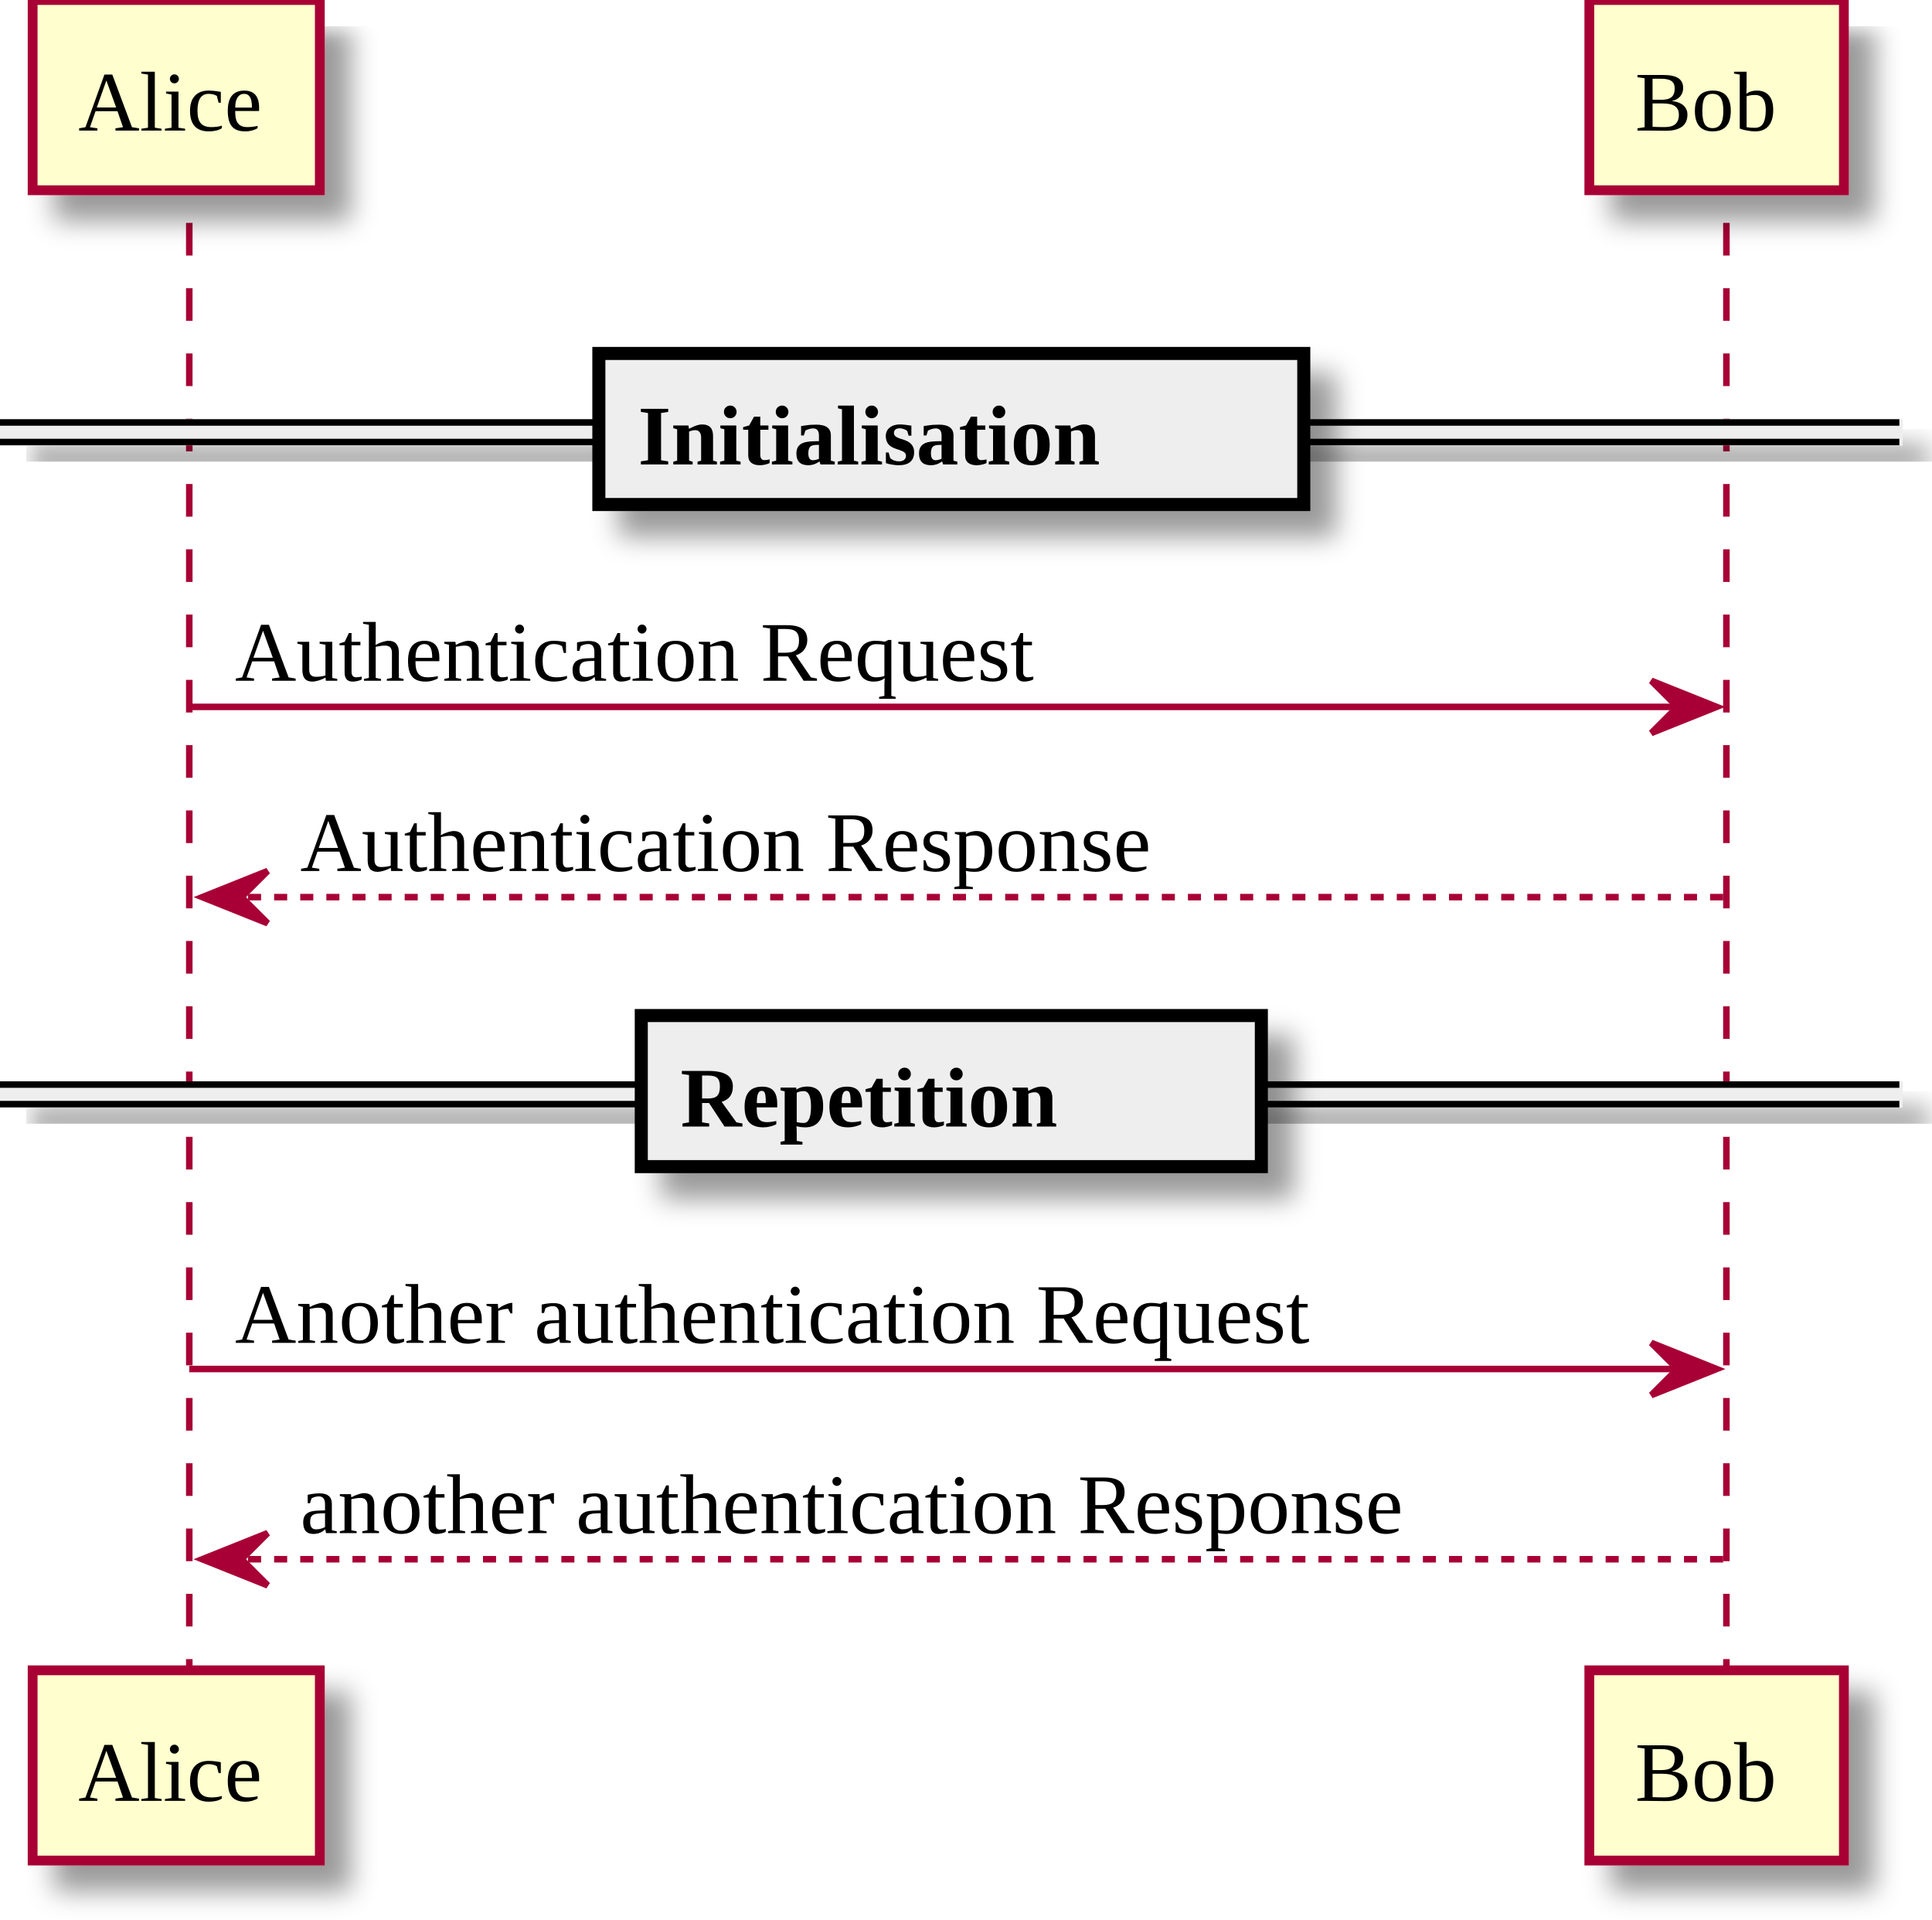
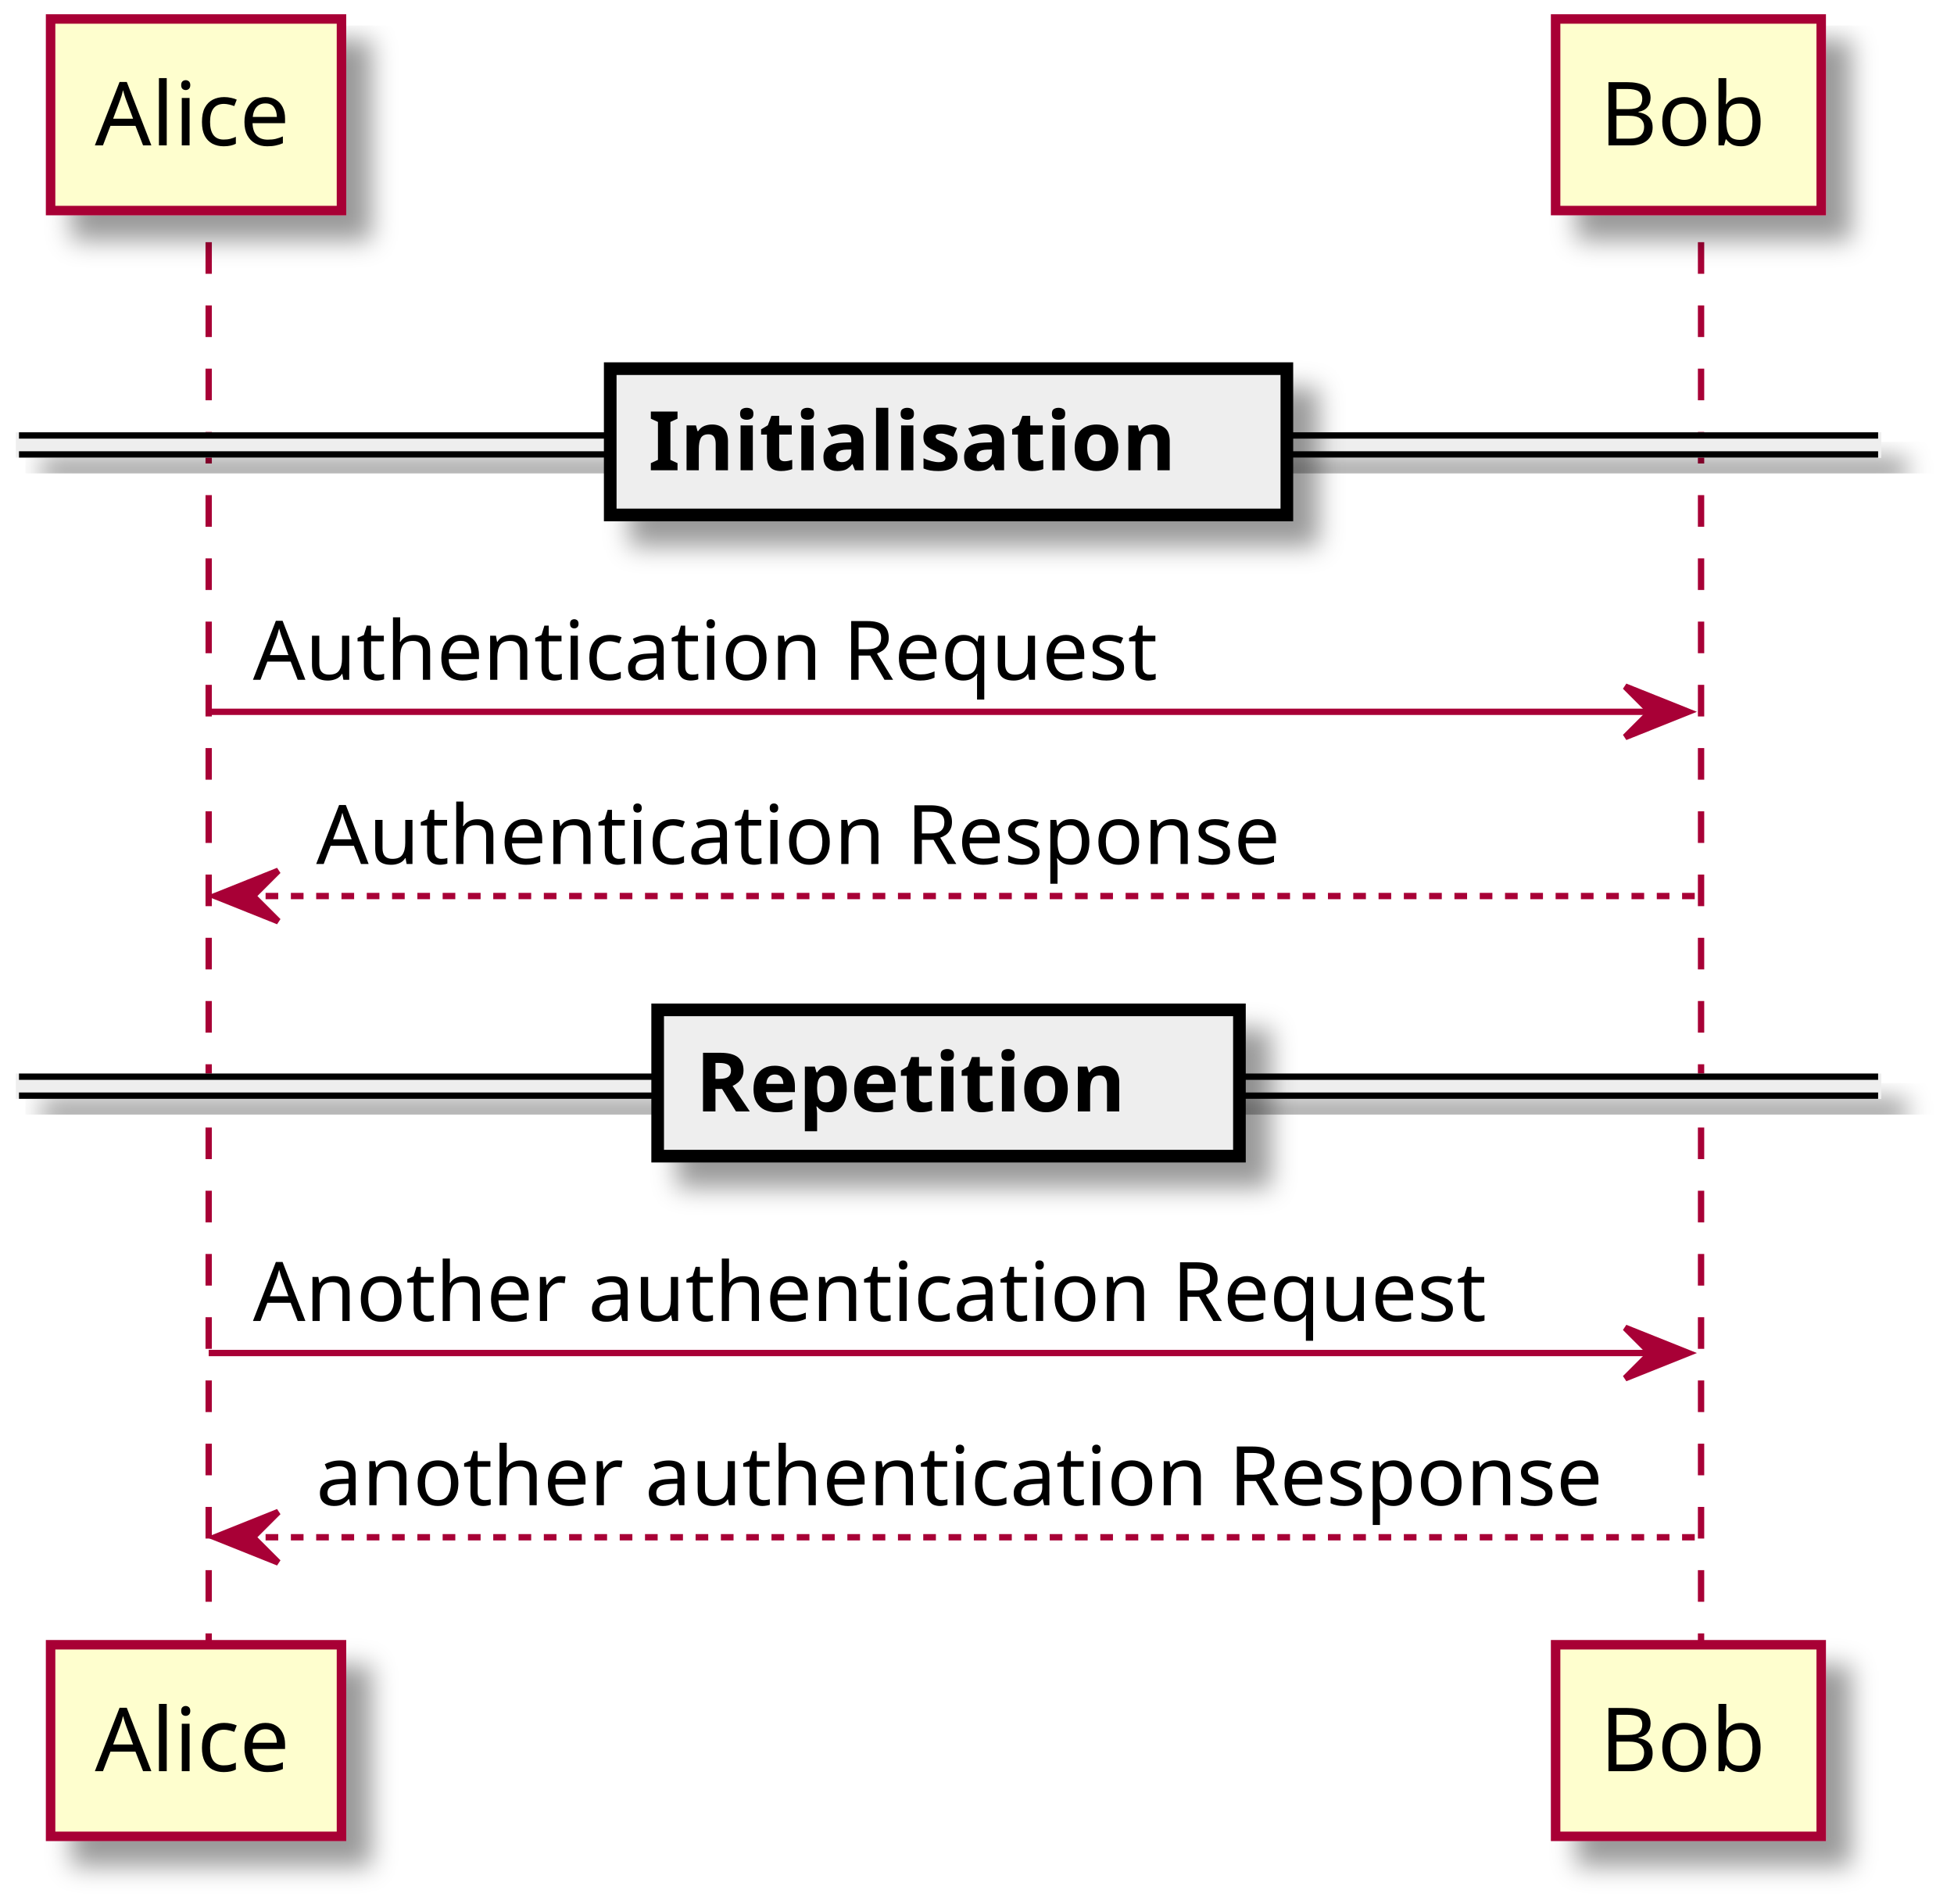
- <svg xmlns="http://www.w3.org/2000/svg" height="294pt" style="width:296px;height:294px;" version="1.1" viewBox="0 0 296 294" width="296pt">
+ <svg xmlns="http://www.w3.org/2000/svg" contentScriptType="application/ecmascript" contentStyleType="text/css" height="301px" preserveAspectRatio="none" style="width:309px;height:301px;" version="1.1" viewBox="0 0 309 301" width="309px" zoomAndPan="magnify">
  <defs>
-     <filter height="300%" id="f1" width="300%" x="-1" y="-1">
-       <feGaussianBlur result="blurOut" stdDeviation="2" />
+     <filter height="300%" id="f1ika39zuu98ll" width="300%" x="-1" y="-1">
+       <feGaussianBlur result="blurOut" stdDeviation="2.0" />
      <feColorMatrix in="blurOut" result="blurOut2" type="matrix" values="0 0 0 0 0 0 0 0 0 0 0 0 0 0 0 0 0 0 .4 0" />
-       <feOffset dx="4" dy="4" in="blurOut2" result="blurOut3" />
+       <feOffset dx="4.0" dy="4.0" in="blurOut2" result="blurOut3" />
      <feBlend in="SourceGraphic" in2="blurOut3" mode="normal" />
    </filter>
  </defs>
  <g>
-     <line style="stroke: #A80036; stroke-width: 1.0; stroke-dasharray: 5.0,5.0;" x1="29" x2="29" y1="34.141" y2="256.984" />
-     <line style="stroke: #A80036; stroke-width: 1.0; stroke-dasharray: 5.0,5.0;" x1="264.5" x2="264.5" y1="34.141" y2="256.984" />
-     <rect fill="#FEFECE" filter="url(#f1)" height="29.141" style="stroke: #A80036; stroke-width: 1.5;" width="44" x="5" y="0" />
-     <text fill="#000000" font-size="13" lengthAdjust="spacingAndGlyphs" textLength="30" x="12" y="20">Alice</text>
-     <rect fill="#FEFECE" filter="url(#f1)" height="29.141" style="stroke: #A80036; stroke-width: 1.5;" width="44" x="5" y="255.859" />
-     <text fill="#000000" font-size="13" lengthAdjust="spacingAndGlyphs" textLength="30" x="12" y="275.859">Alice</text>
-     <rect fill="#FEFECE" filter="url(#f1)" height="29.141" style="stroke: #A80036; stroke-width: 1.5;" width="39" x="243.5" y="0" />
-     <text fill="#000000" font-size="13" lengthAdjust="spacingAndGlyphs" textLength="25" x="250.5" y="20">Bob</text>
-     <rect fill="#FEFECE" filter="url(#f1)" height="29.141" style="stroke: #A80036; stroke-width: 1.5;" width="39" x="243.5" y="255.859" />
-     <text fill="#000000" font-size="13" lengthAdjust="spacingAndGlyphs" textLength="25" x="250.5" y="275.859">Bob</text>
-     <rect fill="#EEEEEE" filter="url(#f1)" height="3" style="stroke: #EEEEEE; stroke-width: 1.0;" width="291" x="0" y="64.711" />
-     <line style="stroke: #000000; stroke-width: 1.0;" x1="0" x2="291" y1="64.711" y2="64.711" />
-     <line style="stroke: #000000; stroke-width: 1.0;" x1="0" x2="291" y1="67.711" y2="67.711" />
-     <rect fill="#EEEEEE" filter="url(#f1)" height="23.141" style="stroke: #000000; stroke-width: 2.0;" width="108" x="91.75" y="54.141" />
-     <text fill="#000000" font-size="13" font-weight="bold" lengthAdjust="spacingAndGlyphs" textLength="89" x="97.75" y="71.141">Initialisation</text>
-     <line style="stroke: #A80036; stroke-width: 1.0;" x1="29" x2="259" y1="108.281" y2="108.281" />
-     <polygon fill="#A80036" points="253,104.281,263,108.281,253,112.281,257,108.281" style="stroke: #A80036; stroke-width: 1.0;" />
-     <text fill="#000000" font-size="13" lengthAdjust="spacingAndGlyphs" textLength="149" x="36" y="104.281">Authentication Request</text>
-     <line style="stroke: #A80036; stroke-width: 1.0; stroke-dasharray: 2.0,2.0;" x1="34" x2="264" y1="137.422" y2="137.422" />
-     <polygon fill="#A80036" points="41,133.422,31,137.422,41,141.422,37,137.422" style="stroke: #A80036; stroke-width: 1.0;" />
-     <text fill="#000000" font-size="13" lengthAdjust="spacingAndGlyphs" textLength="159" x="46" y="133.422">Authentication Response</text>
-     <rect fill="#EEEEEE" filter="url(#f1)" height="3" style="stroke: #EEEEEE; stroke-width: 1.0;" width="291" x="0" y="166.133" />
-     <line style="stroke: #000000; stroke-width: 1.0;" x1="0" x2="291" y1="166.133" y2="166.133" />
-     <line style="stroke: #000000; stroke-width: 1.0;" x1="0" x2="291" y1="169.133" y2="169.133" />
-     <rect fill="#EEEEEE" filter="url(#f1)" height="23.141" style="stroke: #000000; stroke-width: 2.0;" width="95" x="98.25" y="155.562" />
-     <text fill="#000000" font-size="13" font-weight="bold" lengthAdjust="spacingAndGlyphs" textLength="76" x="104.25" y="172.562">Repetition</text>
-     <line style="stroke: #A80036; stroke-width: 1.0;" x1="29" x2="259" y1="209.703" y2="209.703" />
-     <polygon fill="#A80036" points="253,205.703,263,209.703,253,213.703,257,209.703" style="stroke: #A80036; stroke-width: 1.0;" />
-     <text fill="#000000" font-size="13" lengthAdjust="spacingAndGlyphs" textLength="203" x="36" y="205.703">Another authentication Request</text>
-     <line style="stroke: #A80036; stroke-width: 1.0; stroke-dasharray: 2.0,2.0;" x1="34" x2="264" y1="238.844" y2="238.844" />
-     <polygon fill="#A80036" points="41,234.844,31,238.844,41,242.844,37,238.844" style="stroke: #A80036; stroke-width: 1.0;" />
-     <text fill="#000000" font-size="13" lengthAdjust="spacingAndGlyphs" textLength="212" x="46" y="234.844">another authentication Response</text>
+     <line style="stroke: #A80036; stroke-width: 1.0; stroke-dasharray: 5.0,5.0;" x1="33" x2="33" y1="38.297" y2="261.094" />
+     <line style="stroke: #A80036; stroke-width: 1.0; stroke-dasharray: 5.0,5.0;" x1="269" x2="269" y1="38.297" y2="261.094" />
+     <rect fill="#FEFECE" filter="url(#f1ika39zuu98ll)" height="30.297" style="stroke: #A80036; stroke-width: 1.5;" width="46" x="8" y="3" />
+     <text fill="#000000" font-family="sans-serif" font-size="14" lengthAdjust="spacingAndGlyphs" textLength="32" x="15" y="22.995">Alice</text>
+     <rect fill="#FEFECE" filter="url(#f1ika39zuu98ll)" height="30.297" style="stroke: #A80036; stroke-width: 1.5;" width="46" x="8" y="260.094" />
+     <text fill="#000000" font-family="sans-serif" font-size="14" lengthAdjust="spacingAndGlyphs" textLength="32" x="15" y="280.089">Alice</text>
+     <rect fill="#FEFECE" filter="url(#f1ika39zuu98ll)" height="30.297" style="stroke: #A80036; stroke-width: 1.5;" width="42" x="246" y="3" />
+     <text fill="#000000" font-family="sans-serif" font-size="14" lengthAdjust="spacingAndGlyphs" textLength="28" x="253" y="22.995">Bob</text>
+     <rect fill="#FEFECE" filter="url(#f1ika39zuu98ll)" height="30.297" style="stroke: #A80036; stroke-width: 1.5;" width="42" x="246" y="260.094" />
+     <text fill="#000000" font-family="sans-serif" font-size="14" lengthAdjust="spacingAndGlyphs" textLength="28" x="253" y="280.089">Bob</text>
+     <rect fill="#EEEEEE" filter="url(#f1ika39zuu98ll)" height="3" style="stroke: #EEEEEE; stroke-width: 1.0;" width="294" x="3" y="68.863" />
+     <line style="stroke: #000000; stroke-width: 1.0;" x1="3" x2="297" y1="68.863" y2="68.863" />
+     <line style="stroke: #000000; stroke-width: 1.0;" x1="3" x2="297" y1="71.863" y2="71.863" />
+     <rect fill="#EEEEEE" filter="url(#f1ika39zuu98ll)" height="23.133" style="stroke: #000000; stroke-width: 2.0;" width="107" x="96.5" y="58.297" />
+     <text fill="#000000" font-family="sans-serif" font-size="13" font-weight="bold" lengthAdjust="spacingAndGlyphs" textLength="89" x="102.5" y="74.364">Initialisation</text>
+     <polygon fill="#A80036" points="257,108.562,267,112.562,257,116.562,261,112.562" style="stroke: #A80036; stroke-width: 1.0;" />
+     <line style="stroke: #A80036; stroke-width: 1.0;" x1="33" x2="263" y1="112.562" y2="112.562" />
+     <text fill="#000000" font-family="sans-serif" font-size="13" lengthAdjust="spacingAndGlyphs" textLength="149" x="40" y="107.497">Authentication Request</text>
+     <polygon fill="#A80036" points="44,137.695,34,141.695,44,145.695,40,141.695" style="stroke: #A80036; stroke-width: 1.0;" />
+     <line style="stroke: #A80036; stroke-width: 1.0; stroke-dasharray: 2.0,2.0;" x1="38" x2="268" y1="141.695" y2="141.695" />
+     <text fill="#000000" font-family="sans-serif" font-size="13" lengthAdjust="spacingAndGlyphs" textLength="159" x="50" y="136.629">Authentication Response</text>
+     <rect fill="#EEEEEE" filter="url(#f1ika39zuu98ll)" height="3" style="stroke: #EEEEEE; stroke-width: 1.0;" width="294" x="3" y="170.262" />
+     <line style="stroke: #000000; stroke-width: 1.0;" x1="3" x2="297" y1="170.262" y2="170.262" />
+     <line style="stroke: #000000; stroke-width: 1.0;" x1="3" x2="297" y1="173.262" y2="173.262" />
+     <rect fill="#EEEEEE" filter="url(#f1ika39zuu98ll)" height="23.133" style="stroke: #000000; stroke-width: 2.0;" width="92" x="104" y="159.695" />
+     <text fill="#000000" font-family="sans-serif" font-size="13" font-weight="bold" lengthAdjust="spacingAndGlyphs" textLength="74" x="110" y="175.762">Repetition</text>
+     <polygon fill="#A80036" points="257,209.961,267,213.961,257,217.961,261,213.961" style="stroke: #A80036; stroke-width: 1.0;" />
+     <line style="stroke: #A80036; stroke-width: 1.0;" x1="33" x2="263" y1="213.961" y2="213.961" />
+     <text fill="#000000" font-family="sans-serif" font-size="13" lengthAdjust="spacingAndGlyphs" textLength="203" x="40" y="208.895">Another authentication Request</text>
+     <polygon fill="#A80036" points="44,239.094,34,243.094,44,247.094,40,243.094" style="stroke: #A80036; stroke-width: 1.0;" />
+     <line style="stroke: #A80036; stroke-width: 1.0; stroke-dasharray: 2.0,2.0;" x1="38" x2="268" y1="243.094" y2="243.094" />
+     <text fill="#000000" font-family="sans-serif" font-size="13" lengthAdjust="spacingAndGlyphs" textLength="212" x="50" y="238.028">another authentication Response</text>
  </g>
</svg>
